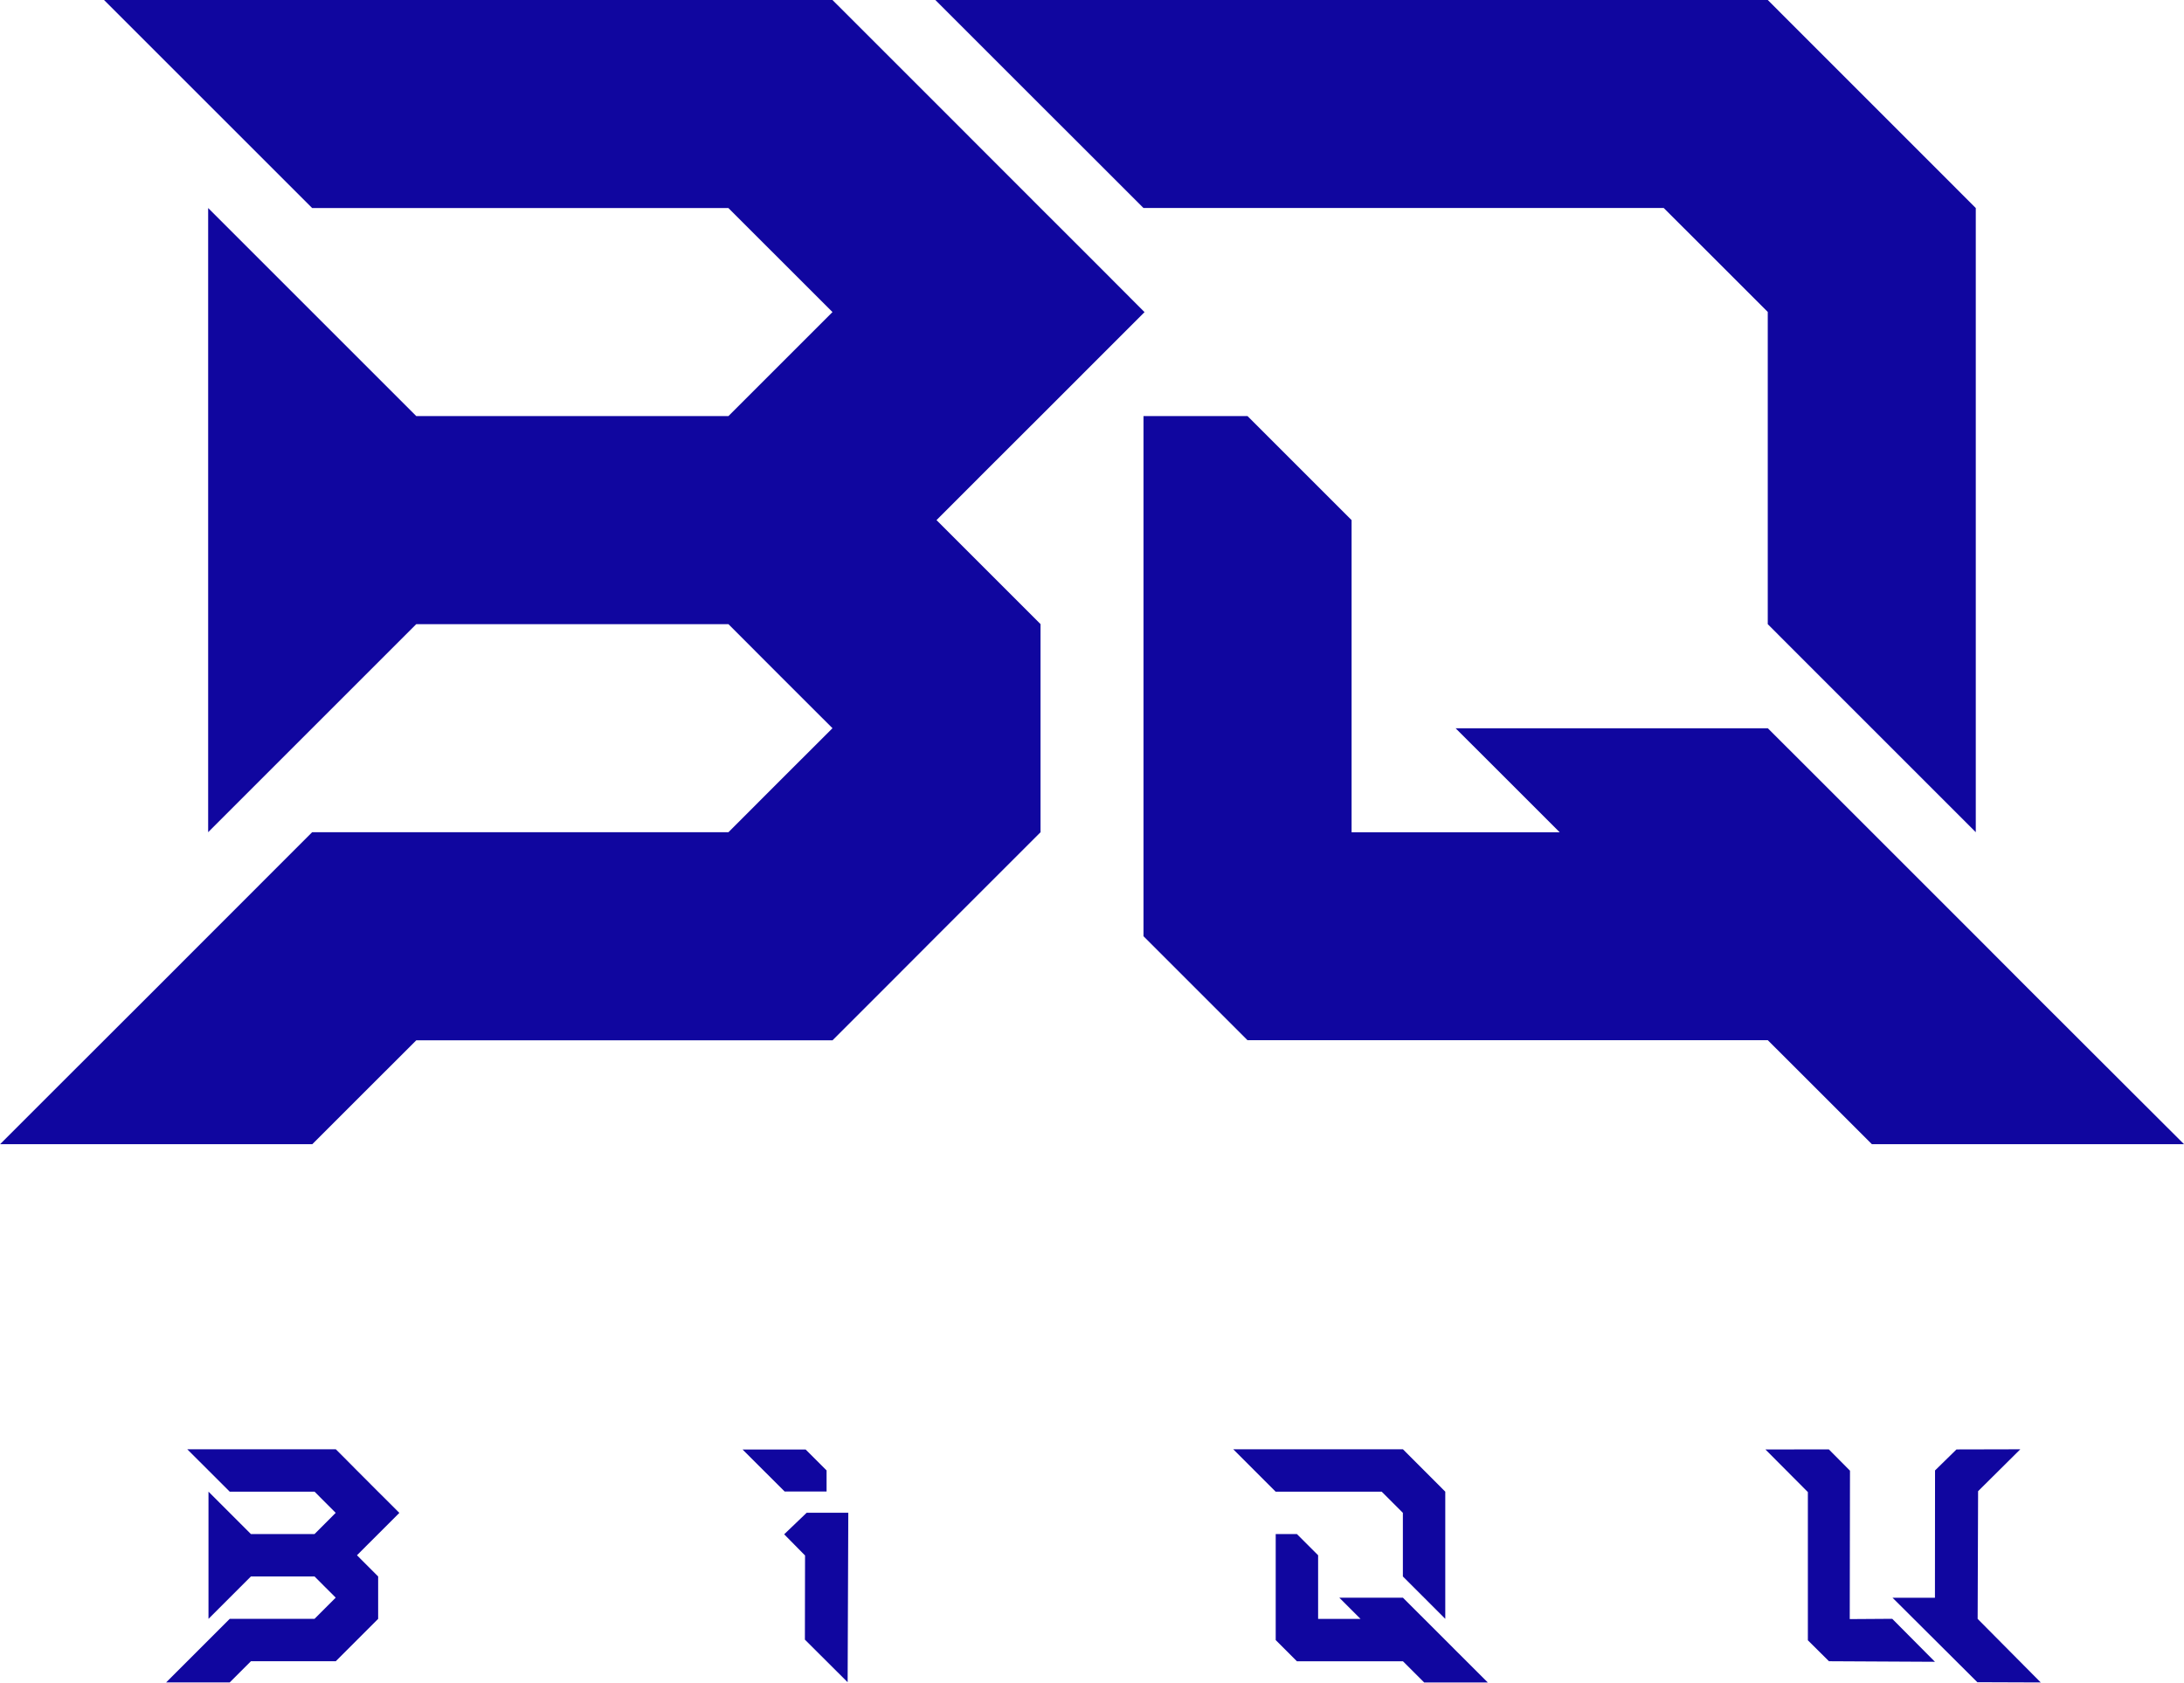
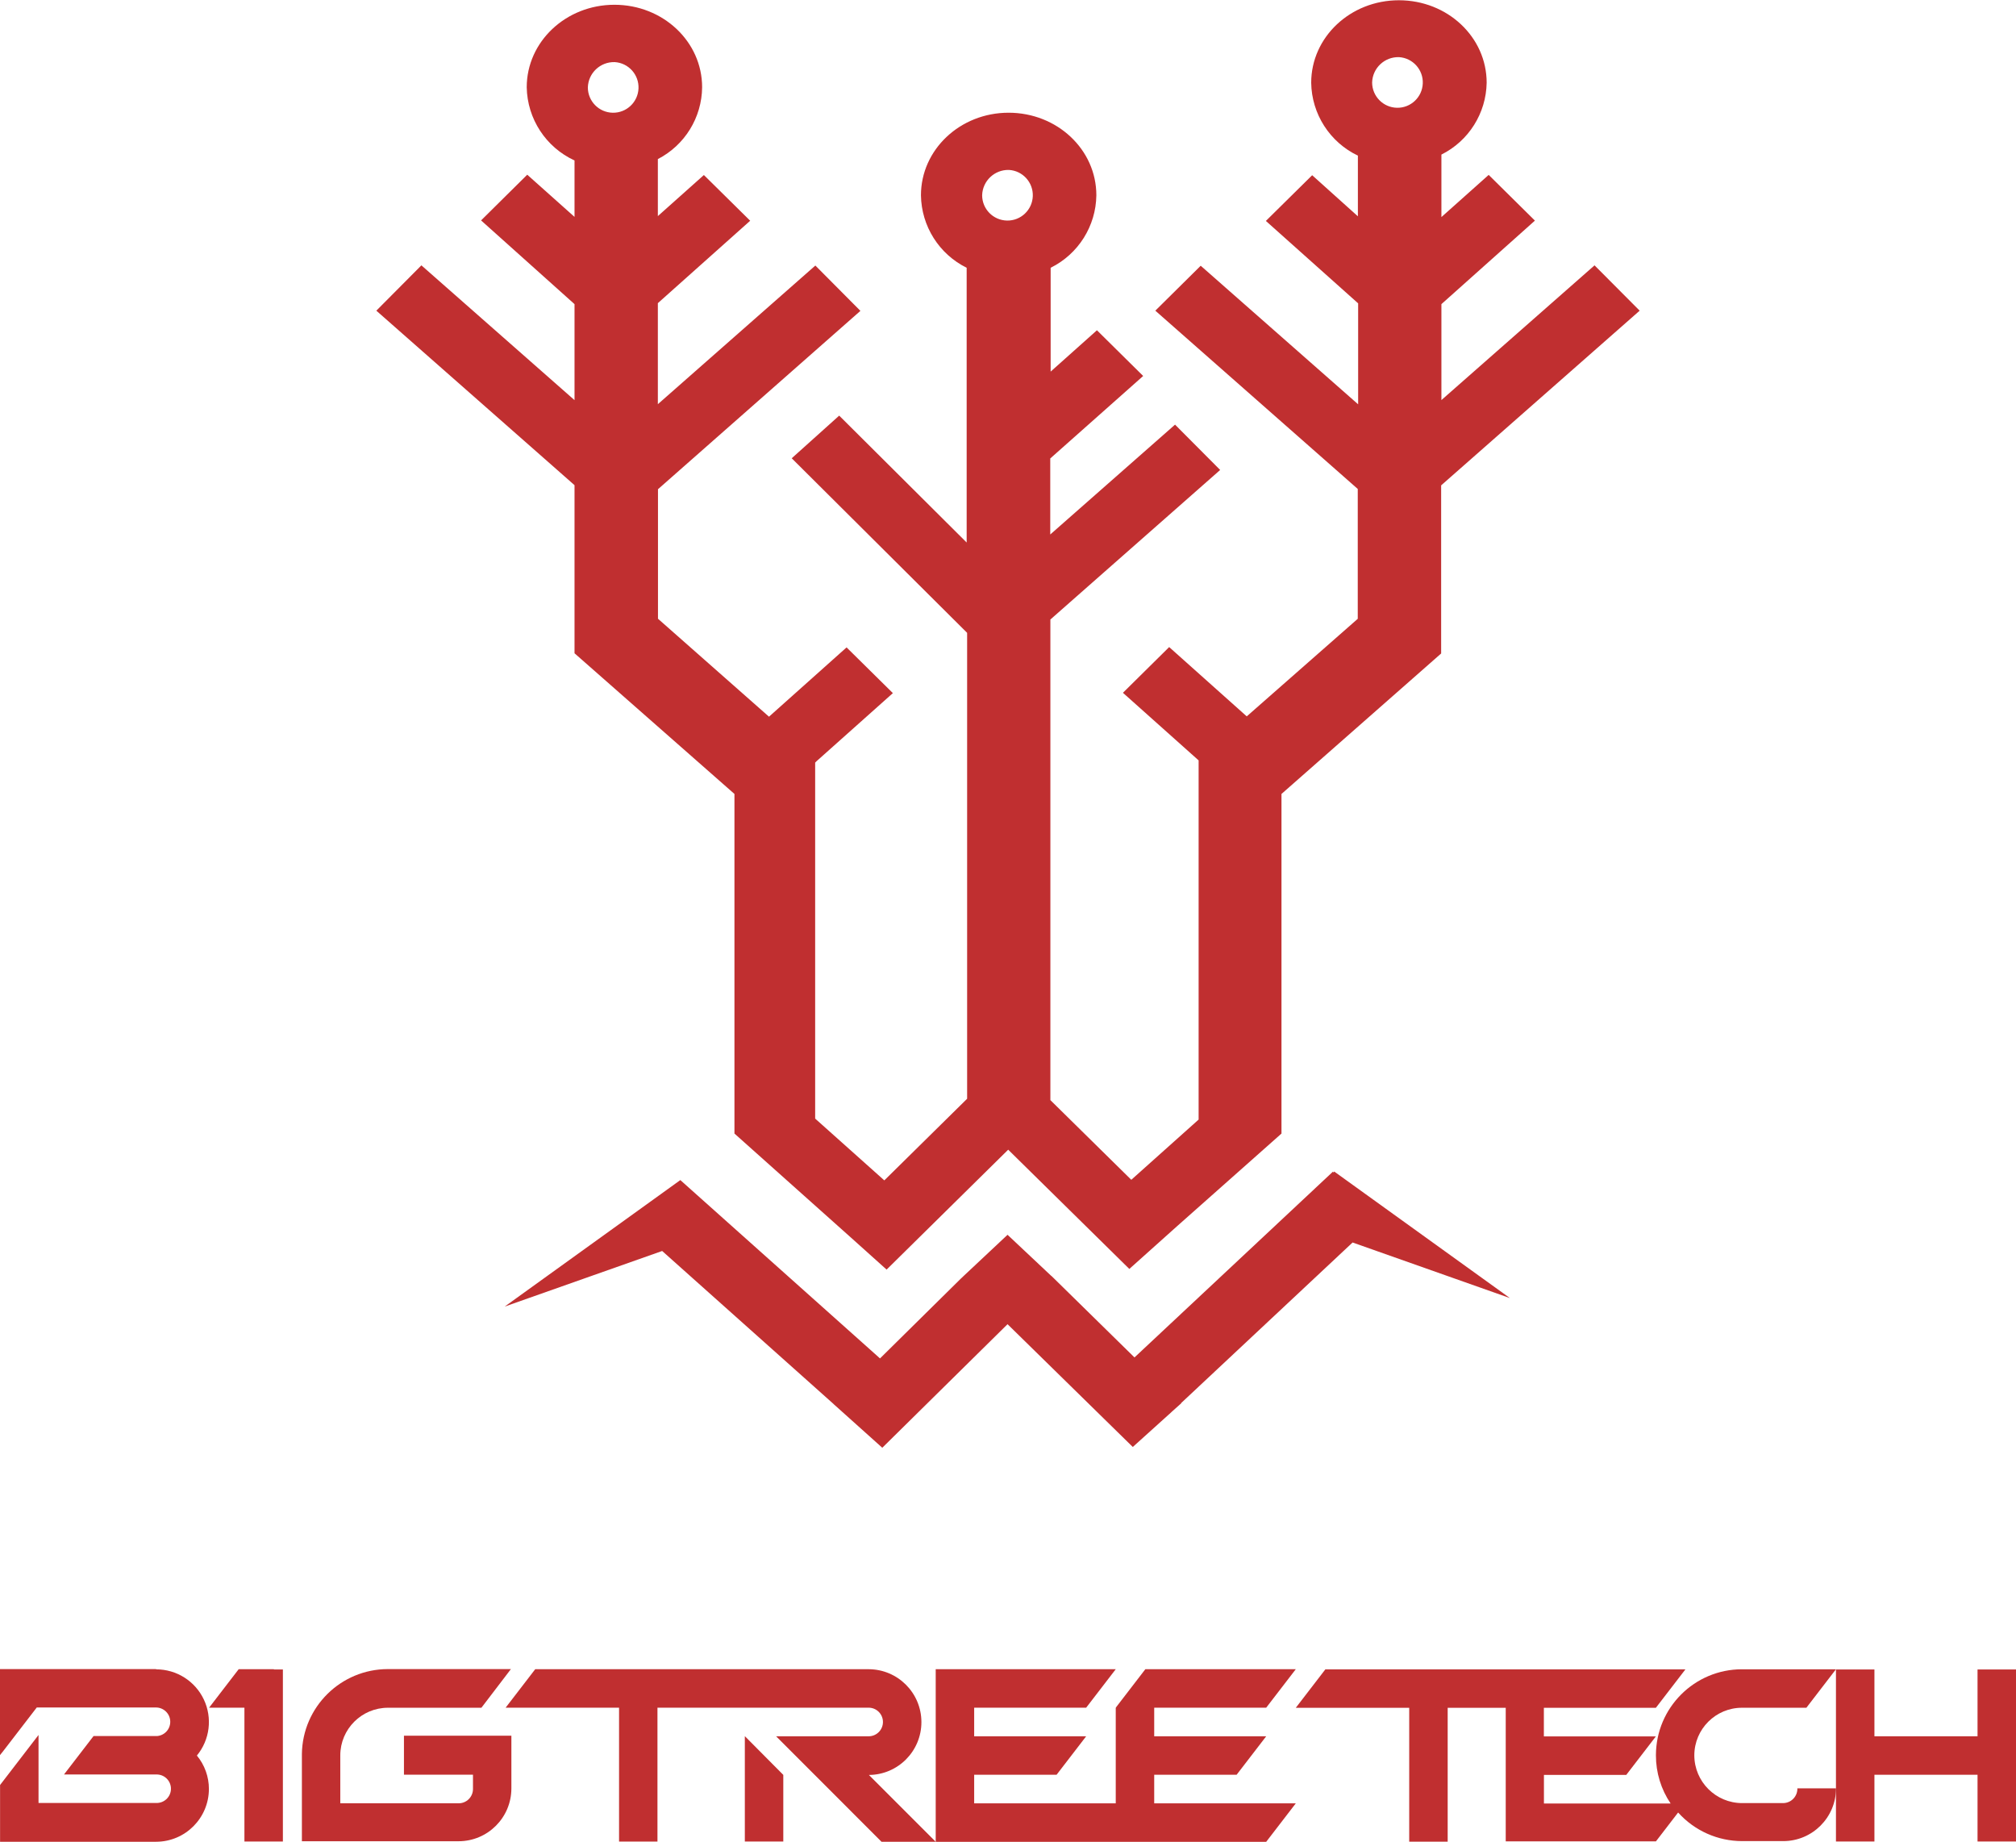
- <svg xmlns="http://www.w3.org/2000/svg" id="svg40" viewBox="0 0 1310.17 1009.57">
+ <svg xmlns="http://www.w3.org/2000/svg" id="图层_1" data-name="图层 1" viewBox="0 0 308.72 282.02">
  <defs>
-     <style>.cls-1{fill:#10069f;}</style>
+     <style>.cls-1{fill:#c02f30;}</style>
  </defs>
-   <path class="cls-1" d="M989.63,191.26l-31.21-31.17v0L896,97.61,864.81,66.43,833.59,35.22h-437L521.45,160.05h249.7l62.44,62.43L802.37,253.7l-31.18,31.18H708.76v0l0,0H583.89L459.06,160.05V534.58L583.89,409.75h187.3L802.37,441l31.22,31.18v0l-31.22,31.18-31.18,31.22H521.45L459.06,597v0h0l-31.18,31.22-31.22,31.18v0l-31.21,31.18-31.22,31.22h187.3v0l31.18-31.18,31.22-31.18v0H833.63l31.18-31.18L896,597l31.22-31.22,31.18-31.17V409.71L896,347.31l31.18-31.22,31.22-31.17v0h0l31.17-31.18,31.22-31.22ZM521.45,97.61h0v0Zm187.27,0h0v0ZM521.49,284.88v0l0,0Zm0,374.53h0v0ZM896,472.18l0,0h0Zm0-187.26,0,0h0Z" transform="translate(-334.19 -35.22)" />
-   <path class="cls-1" d="M1394.66,35.22H895.3l31.22,31.21L957.7,97.61v0l31.22,31.18,31.21,31.22h312.1v0l31.22,31.17,31.21,31.22V409.75L1425.88,441l31.18,31.18h0v0l62.39,62.4V160.05ZM1082.53,97.61h0v0Zm187.26,0h0v0ZM1457.1,284.92l0,0h0Z" transform="translate(-334.19 -35.22)" />
-   <path class="cls-1" d="M1613.14,690.62l-31.21-31.18v0l-31.22-31.18L1519.53,597h0v0l-93.61-93.61-31.22-31.18v0H1269.83v0l0,0H1207.4v0l31.22,31.18,31.21,31.22H1145V347.31l-62.43-62.43h-62.4V597l31.22,31.22,31.18,31.18h312.13v0l31.22,31.18,31.22,31.22h187.26ZM1082.57,472.18l0,0h0Zm374.49,187.23h0v0Zm62.43,0v0h0v0Z" transform="translate(-334.19 -35.22)" />
-   <path class="cls-1" d="M567.39,936.65,561,930.3h0L548.3,917.57,542,911.21l-6.37-6.36H446.53L472,930.29h50.89L535.58,943l-6.36,6.37-6.35,6.35H484.7l-25.44-25.44v76.33l25.44-25.44h38.17l6.35,6.36,6.36,6.35h0l-6.36,6.36-6.35,6.36H472l-12.71,12.71h0l-6.36,6.36-6.36,6.36h0l-6.36,6.35-6.36,6.36H472l6.35-6.35,6.37-6.35h50.89l6.36-6.36,6.36-6.36,6.36-6.36,6.35-6.35V981.17l-12.71-12.72,6.35-6.36,6.36-6.35h0l6.36-6.35,6.36-6.37ZM472,917.57h0Zm38.17,0ZM472,955.73h0Zm0,76.33h0Zm76.34-38.16h0Zm0-38.16h0Z" transform="translate(-334.19 -35.22)" />
-   <path class="cls-1" d="M1175.8,904.85H1074l6.37,6.36,6.35,6.36h0l6.36,6.36,6.36,6.36h63.61l6.36,6.35,6.36,6.36v38.17l6.36,6.36,6.36,6.35h0l12.71,12.72V930.29Zm-63.61,12.72h0Zm38.16,0h0Zm38.18,38.17h0Z" transform="translate(-334.19 -35.22)" />
-   <path class="cls-1" d="M1220.33,1038.42l-6.36-6.35h0l-6.37-6.36-6.35-6.36h0l-19.08-19.07-6.36-6.36h-38.16l6.36,6.36,6.36,6.36h-25.45V968.45l-12.72-12.72h-12.72v63.61l6.37,6.36,6.35,6.36h63.61l6.36,6.35,6.37,6.36h38.16ZM1112.2,993.9h0Zm76.32,38.16h0Zm12.72,0h0Z" transform="translate(-334.19 -35.22)" />
-   <polygon class="cls-1" points="482.85 983.86 482.94 933.36 470.42 920.65 483.91 907.73 508.89 907.73 508.49 1009.41 482.85 983.86" />
-   <path class="cls-1" d="M817.5,905l12.55,12.54V930.2H804.91C800,925.26,784.59,910,779.65,905Z" transform="translate(-334.19 -35.22)" />
-   <polygon class="cls-1" points="1084.53 869.71 1059.08 869.76 1084.53 895.32 1084.53 984.25 1097.19 996.82 1160.76 997.15 1135.14 971.36 1109.65 971.53 1109.8 882.48 1097.13 869.71 1084.53 869.71" />
-   <polygon class="cls-1" points="1211.97 869.64 1173.68 869.73 1160.82 882.33 1160.76 958.72 1135.32 958.73 1186.2 1009.41 1224.23 1009.55 1186.38 971.4 1186.65 894.78 1211.97 869.64" />
+   <path class="cls-1" d="M188.74,208.46h0L213.23,230v52h.05l-.05,0,17.64,15.75h0l5.66,5.08,18.62-18.36,18.55,18.26,7.27-6.51L297,282H297V230l24.45-21.51h0V182.75L351.85,156l-6.91-6.94-23.45,20.63V155l14.32-12.79-7.08-7-7.24,6.46V132.1a12.53,12.53,0,0,0,6.93-11c0-7-6-12.63-13.44-12.63s-13.43,5.66-13.43,12.63a12.57,12.57,0,0,0,7.15,11.16v9.29l-7-6.29-7.09,7,14.13,12.62v15.46l-24.11-21.22L277.68,156l31,27.3v19.88l-17,14.94-11.88-10.61-7.08,7,11.59,10.35v55L274,289.08l-12.39-12.2V203.29l26-22.9-6.91-6.94-19.11,16.82V178.63L275.82,166l-7.08-7-7.09,6.33V149.43a12.56,12.56,0,0,0,7-11.1c0-7-6-12.64-13.44-12.64s-13.42,5.67-13.42,12.64a12.57,12.57,0,0,0,7,11.1V191.5l-19.52-19.43L222,178.6l26.86,26.73v71.34l-12.68,12.5-10.59-9.46V225.2l.23-.23,11.67-10.41-7.09-7-11.88,10.61-17-15V183.34l31-27.31-6.9-6.94-24.12,21.23V154.85l14.14-12.62-7.09-7-7.05,6.29v-8.73a12.51,12.51,0,0,0,6.78-11c0-7-6-12.63-13.43-12.63s-13.43,5.66-13.43,12.63A12.58,12.58,0,0,0,188.74,133v8.64l-7.24-6.46-7.07,7L188.74,155v14.7l-23.45-20.64-6.9,6.94,30.35,26.72ZM315,117.18a3.88,3.88,0,1,1-4.12,3.88A4,4,0,0,1,315,117.18Zm-59.73,17.27a3.88,3.88,0,1,1-4.11,3.88A4,4,0,0,1,255.25,134.45Zm-60.37-16.51a3.88,3.88,0,1,1-4.12,3.88A4,4,0,0,1,194.88,117.94Z" transform="translate(-100.76 -108.43)" />
+   <polygon class="cls-1" points="231.22 198.76 204.31 179.38 204.23 179.53 204.11 179.41 173.73 207.85 161.43 195.78 161.44 195.78 161.4 195.75 160.99 195.35 160.98 195.36 154.29 189.07 147.51 195.43 147.51 195.43 147.24 195.69 147.14 195.78 147.14 195.78 134.76 208 104.19 180.7 104.18 180.69 104.18 180.69 104.18 180.69 104.16 180.71 77.29 200.06 101.4 191.55 127.67 215 127.66 215 135.11 221.68 154.29 202.76 173.47 221.56 179.08 216.5 179.09 216.5 179.45 216.16 180.89 214.87 180.87 214.84 207.13 190.25 231.22 198.76" />
+   <path class="cls-1" d="M241.86,372.1a8.1,8.1,0,0,0-8.08-8.08H182.72l-4.53,5.89h17.37v20.5h5.88v-20.5h32.34a2.19,2.19,0,0,1,0,4.38H219.61l16.14,16.15,8.3,0-10.23-10.23A8.09,8.09,0,0,0,241.86,372.1Z" transform="translate(-100.76 -108.43)" />
+   <polygon class="cls-1" points="114.06 281.97 119.95 281.97 119.95 271.77 114.06 265.84 114.06 281.97" />
+   <path class="cls-1" d="M162.62,380.17h10.57v2.19a2.19,2.19,0,0,1-2.19,2.19H152.87v-7.34a7.3,7.3,0,0,1,7.29-7.29h14.32L179,364H160.16a13.18,13.18,0,0,0-13.17,13h0v13.36h24a8.09,8.09,0,0,0,8.08-8.08v-8.08H162.62Z" transform="translate(-100.76 -108.43)" />
+   <path class="cls-1" d="M373.83,384.52h-6.28a7.33,7.33,0,0,1-7.33-7.32h0v0a7.3,7.3,0,0,1,7.29-7.28h9.87l4.53-5.89h-14.4a13.18,13.18,0,0,0-13.17,13.14h0v.05a13.11,13.11,0,0,0,2.25,7.36h-19.4v-4.38H349.8l4.53-5.89H337.18v-4.38h17.15l4.53-5.89H303.72l-4.53,5.89h17.37v20.5h5.89v-20.5h8.89l0,0v20.45h0v0h23l3.4-4.42a13.18,13.18,0,0,0,9.82,4.38h6.28a8.09,8.09,0,0,0,8.08-8.08H376A2.2,2.2,0,0,1,373.83,384.52Z" transform="translate(-100.76 -108.43)" />
+   <polygon class="cls-1" points="41.96 255.59 36.55 255.59 32.02 261.48 37.43 261.48 37.43 281.97 43.32 281.97 43.32 255.63 41.93 255.63 41.96 255.59" />
+   <polygon class="cls-1" points="302.83 255.63 302.83 265.86 287.04 265.86 287.04 255.63 281.15 255.63 281.15 273.9 281.15 281.97 287.04 281.97 287.04 271.75 302.83 271.75 302.83 281.97 308.72 281.97 308.72 255.63 302.83 255.63" />
+   <polygon class="cls-1" points="193.9 261.48 198.43 255.59 175.39 255.59 170.86 261.48 170.9 261.48 170.86 261.52 170.86 276.13 149.18 276.13 149.18 271.75 161.8 271.75 166.33 265.86 149.18 265.86 149.18 261.48 166.33 261.48 170.86 255.59 143.29 255.59 143.29 255.63 143.29 255.63 143.29 281.97 143.29 281.97 143.29 281.97 143.29 282.02 170.86 282.02 193.9 282.02 198.43 276.13 176.75 276.13 176.75 271.75 189.37 271.75 193.9 265.86 176.75 265.86 176.75 261.48 193.9 261.48" />
+   <path class="cls-1" d="M124.66,364h-23.9v13.17l.42-.52,5.21-6.77h18.27a2.19,2.19,0,0,1,.19,4.37h-.19v0h-9.57l-4.53,5.89h14.29a2.18,2.18,0,0,1-.19,4.36h-18V374.09l-5.89,7.66v8.69h23.9a8.1,8.1,0,0,0,8.08-8.08,8,8,0,0,0-1.84-5.12,8.07,8.07,0,0,0-6.24-13.2Z" transform="translate(-100.76 -108.43)" />
</svg>
